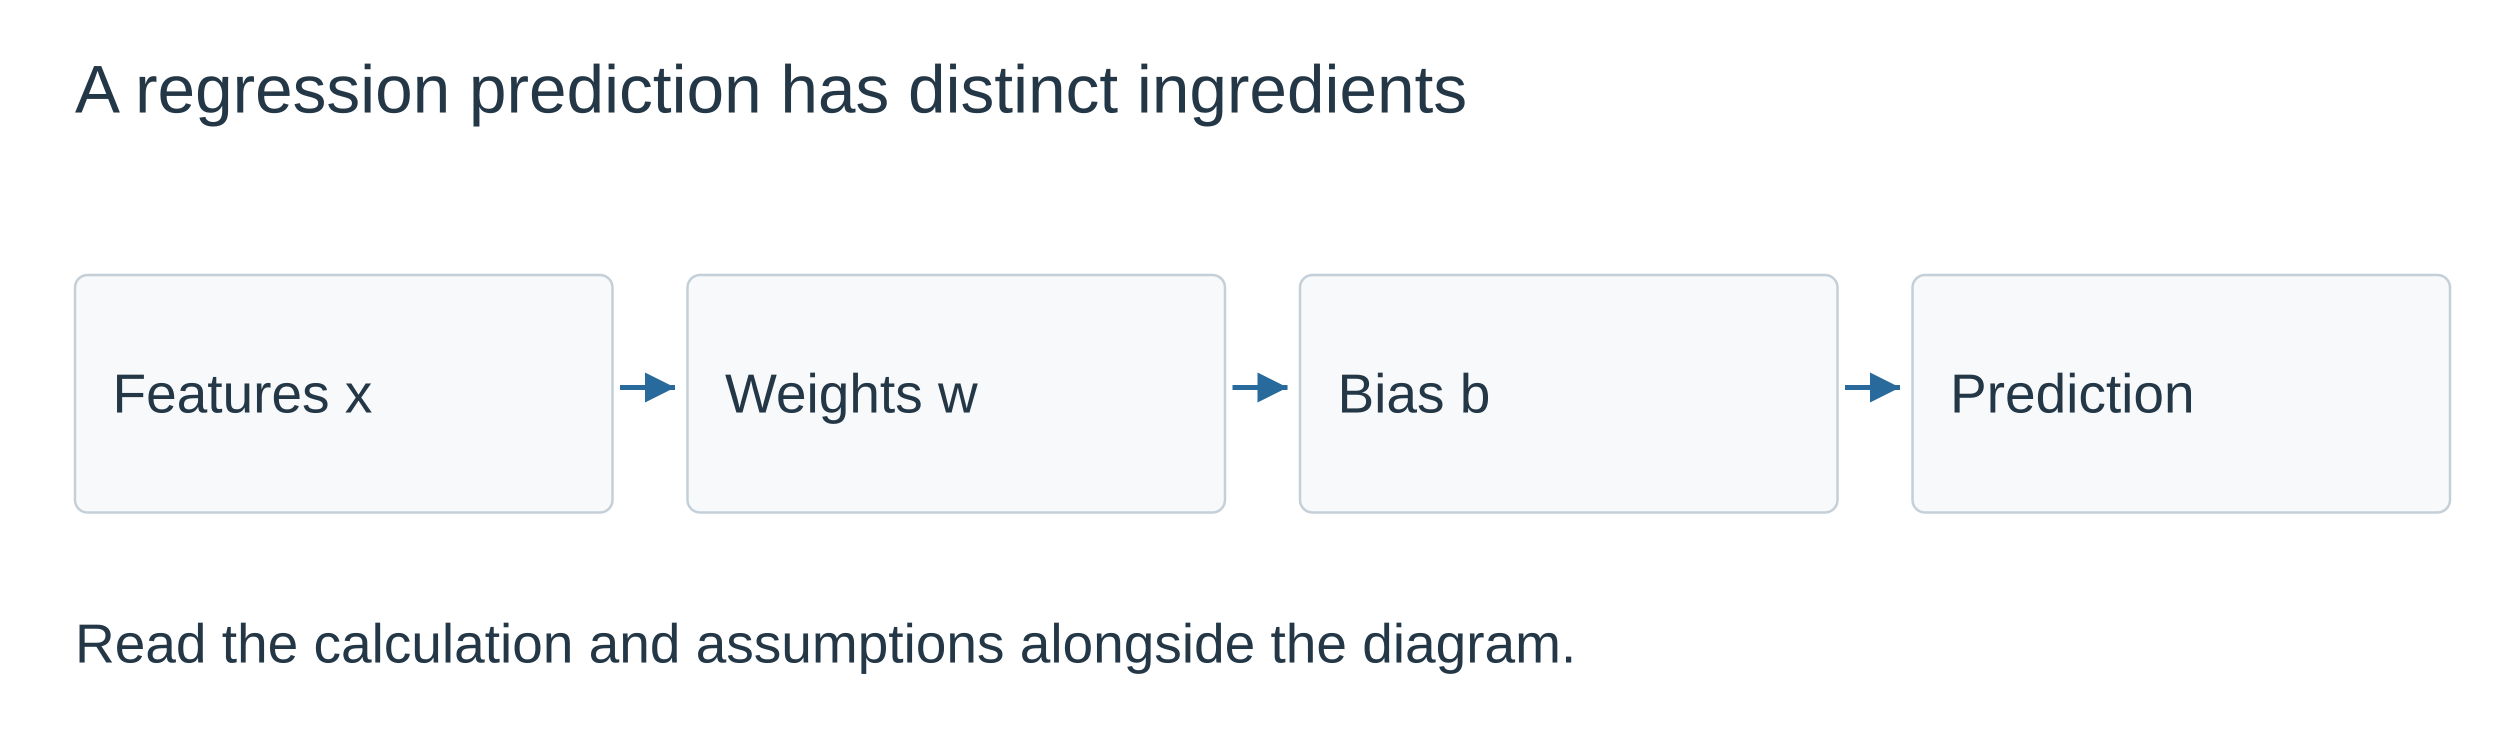
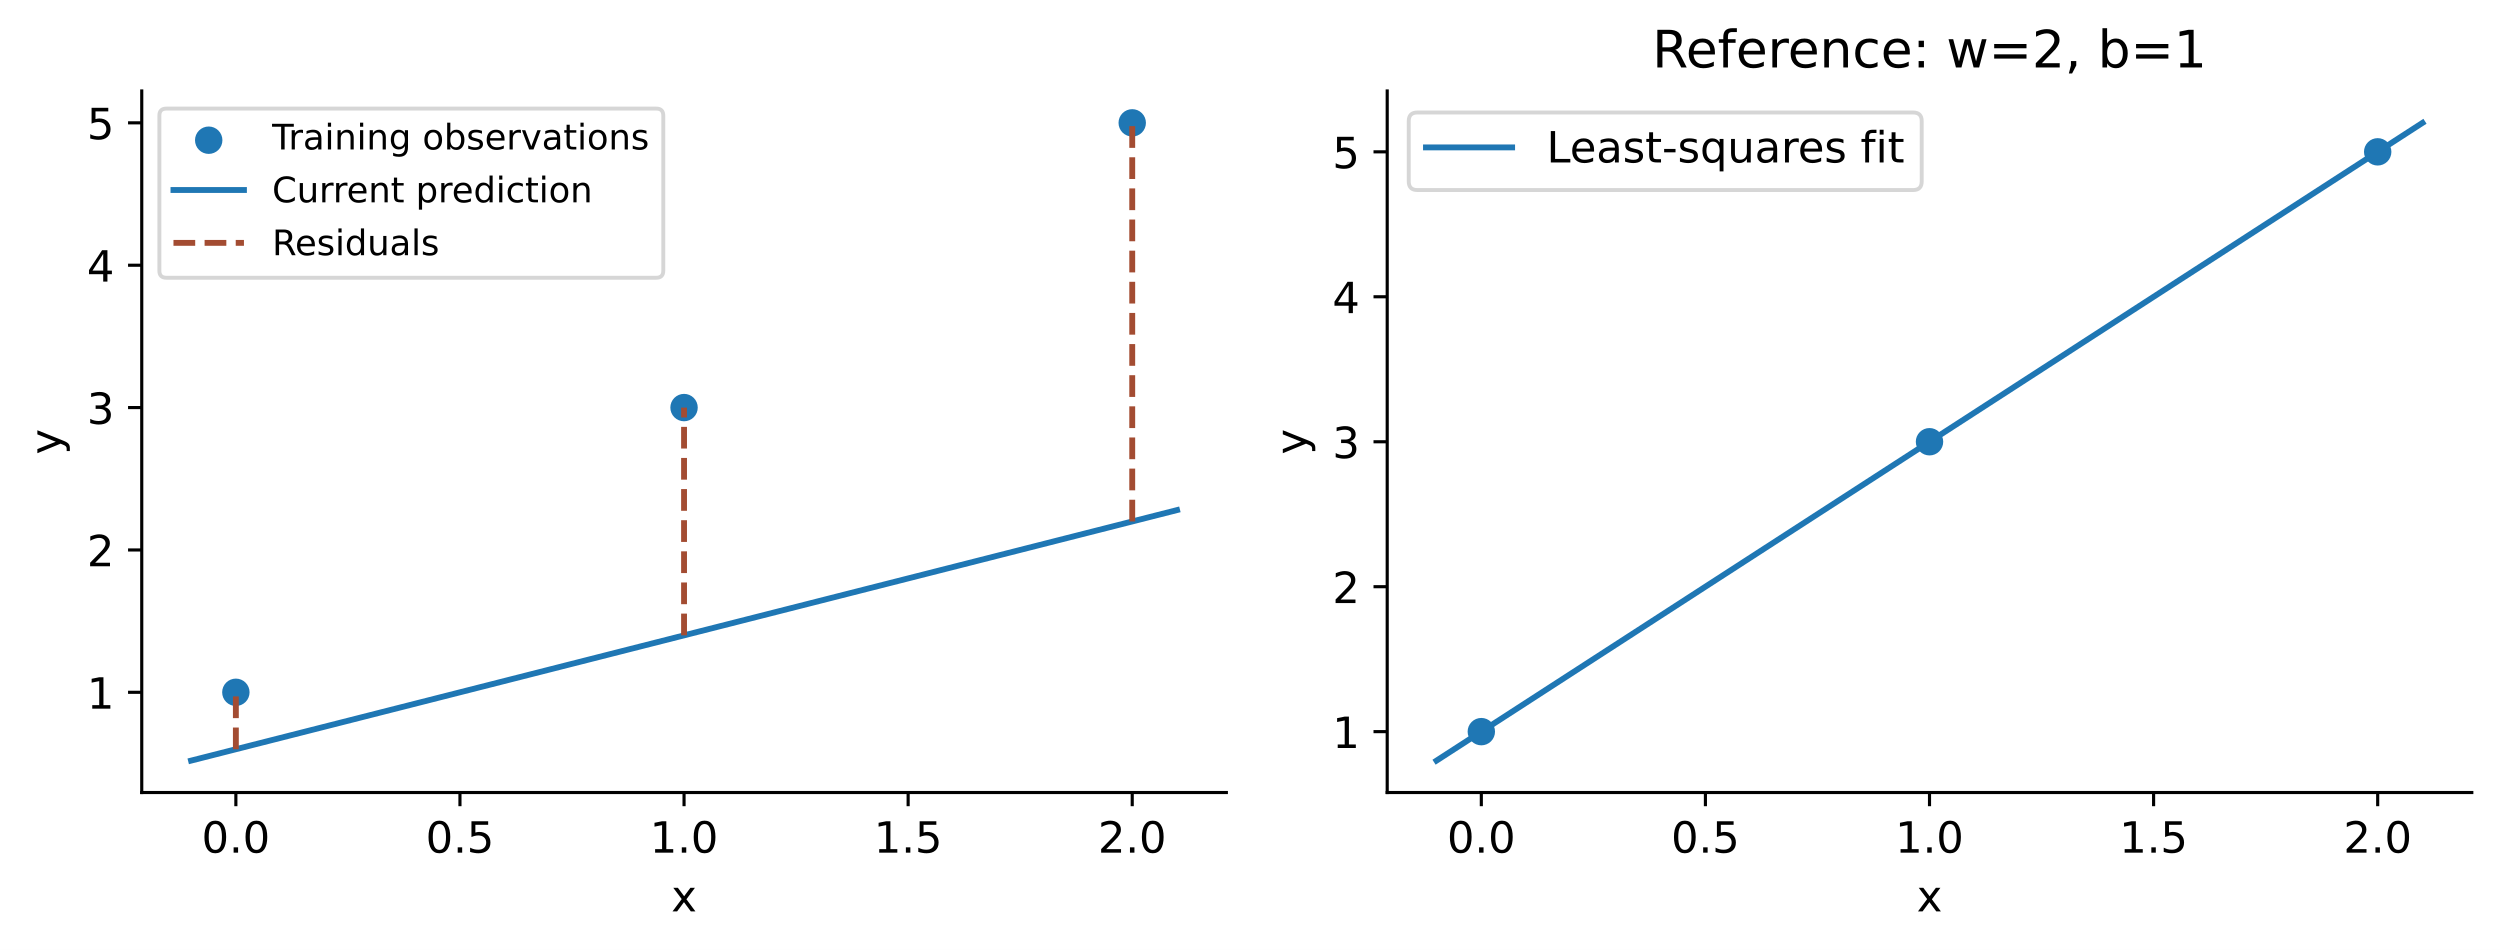
- <svg xmlns="http://www.w3.org/2000/svg" viewBox="0 0 1000 300" role="img" aria-labelledby="t d">
-   <rect width="1000" height="300" fill="white" />
+ <svg xmlns="http://www.w3.org/2000/svg" xmlns:xlink="http://www.w3.org/1999/xlink" width="638.439pt" height="242.59pt" viewBox="0 0 638.439 242.59" version="1.1">
  <defs>
-     <marker id="arrow" markerWidth="7" markerHeight="7" refX="6" refY="3" orient="auto">
-       <path d="M0 0L6 3L0 6" fill="#286a9b" />
-     </marker>
+     <style type="text/css">*{stroke-linejoin: round; stroke-linecap: butt}</style>
  </defs>
-   <style>text{font-family:Arial,sans-serif;fill:#243746}.box{fill:#f7f9fb;stroke:#c4cfd8}</style>
-   <text x="30" y="45" font-size="27">A regression prediction has distinct ingredients</text>
-   <rect x="30" y="110" width="215" height="95" rx="5" class="box" />
-   <text x="45" y="165" font-size="22">Features x</text>
-   <path d="M248 155L270 155" fill="none" stroke="#286a9b" stroke-width="2" marker-end="url(#arrow)" />
-   <rect x="275" y="110" width="215" height="95" rx="5" class="box" />
-   <text x="290" y="165" font-size="22">Weights w</text>
-   <path d="M493 155L515 155" fill="none" stroke="#286a9b" stroke-width="2" marker-end="url(#arrow)" />
-   <rect x="520" y="110" width="215" height="95" rx="5" class="box" />
-   <text x="535" y="165" font-size="22">Bias b</text>
-   <path d="M738 155L760 155" fill="none" stroke="#286a9b" stroke-width="2" marker-end="url(#arrow)" />
-   <rect x="765" y="110" width="215" height="95" rx="5" class="box" />
-   <text x="780" y="165" font-size="22">Prediction</text>
-   <text x="30" y="265" font-size="22">Read the calculation and assumptions alongside the diagram.</text>
+   <g id="figure_1">
+     <g id="patch_1">
+       <path d="M 0 242.59 L 638.439 242.59 L 638.439 0 L 0 0 z " style="fill: #ffffff" />
+     </g>
+     <g id="axes_1">
+       <g id="patch_2">
+         <path d="M 36.199 202.39 L 313.179 202.39 L 313.179 23.23 L 36.199 23.23 z " style="fill: #ffffff" />
+       </g>
+       <g id="PathCollection_1">
+         <defs>
+           <path id="m45d6f240dc" d="M 0 3 C 0.796 3 1.559 2.684 2.121 2.121 C 2.684 1.559 3 0.796 3 0 C 3 -0.796 2.684 -1.559 2.121 -2.121 C 1.559 -2.684 0.796 -3 0 -3 C -0.796 -3 -1.559 -2.684 -2.121 -2.121 C -2.684 -1.559 -3 -0.796 -3 0 C -3 0.796 -2.684 1.559 -2.121 2.121 C -1.559 2.684 -0.796 3 0 3 z " style="stroke: #1f77b4" />
+         </defs>
+         <g clip-path="url(#p4429143503)">
+           <use xlink:href="#m45d6f240dc" x="60.234" y="176.796" style="fill: #1f77b4; stroke: #1f77b4" />
+           <use xlink:href="#m45d6f240dc" x="174.689" y="104.085" style="fill: #1f77b4; stroke: #1f77b4" />
+           <use xlink:href="#m45d6f240dc" x="289.143" y="31.374" style="fill: #1f77b4; stroke: #1f77b4" />
+         </g>
+       </g>
+       <g id="matplotlib.axis_1">
+         <g id="xtick_1">
+           <g id="line2d_1">
+             <defs>
+               <path id="m488ecf1b83" d="M 0 0 L 0 3.5 " style="stroke: #000000; stroke-width: 0.8" />
+             </defs>
+             <g>
+               <use xlink:href="#m488ecf1b83" x="60.234" y="202.39" style="stroke: #000000; stroke-width: 0.8" />
+             </g>
+           </g>
+           <g id="text_1">
+             <text style="font-size: 11px; font-family: 'DejaVu Sans', 'Bitstream Vera Sans', 'Computer Modern Sans Serif', 'Lucida Grande', 'Verdana', 'Geneva', 'Lucid', 'Arial', 'Helvetica', 'Avant Garde', sans-serif; text-anchor: middle" x="60.234" y="217.747" transform="rotate(-0 60.23421 217.7474)">0.0</text>
+           </g>
+         </g>
+         <g id="xtick_2">
+           <g id="line2d_2">
+             <g>
+               <use xlink:href="#m488ecf1b83" x="117.461" y="202.39" style="stroke: #000000; stroke-width: 0.8" />
+             </g>
+           </g>
+           <g id="text_2">
+             <text style="font-size: 11px; font-family: 'DejaVu Sans', 'Bitstream Vera Sans', 'Computer Modern Sans Serif', 'Lucida Grande', 'Verdana', 'Geneva', 'Lucid', 'Arial', 'Helvetica', 'Avant Garde', sans-serif; text-anchor: middle" x="117.461" y="217.747" transform="rotate(-0 117.4615 217.7474)">0.5</text>
+           </g>
+         </g>
+         <g id="xtick_3">
+           <g id="line2d_3">
+             <g>
+               <use xlink:href="#m488ecf1b83" x="174.689" y="202.39" style="stroke: #000000; stroke-width: 0.8" />
+             </g>
+           </g>
+           <g id="text_3">
+             <text style="font-size: 11px; font-family: 'DejaVu Sans', 'Bitstream Vera Sans', 'Computer Modern Sans Serif', 'Lucida Grande', 'Verdana', 'Geneva', 'Lucid', 'Arial', 'Helvetica', 'Avant Garde', sans-serif; text-anchor: middle" x="174.689" y="217.747" transform="rotate(-0 174.6887 217.7474)">1.0</text>
+           </g>
+         </g>
+         <g id="xtick_4">
+           <g id="line2d_4">
+             <g>
+               <use xlink:href="#m488ecf1b83" x="231.916" y="202.39" style="stroke: #000000; stroke-width: 0.8" />
+             </g>
+           </g>
+           <g id="text_4">
+             <text style="font-size: 11px; font-family: 'DejaVu Sans', 'Bitstream Vera Sans', 'Computer Modern Sans Serif', 'Lucida Grande', 'Verdana', 'Geneva', 'Lucid', 'Arial', 'Helvetica', 'Avant Garde', sans-serif; text-anchor: middle" x="231.916" y="217.747" transform="rotate(-0 231.916 217.7474)">1.5</text>
+           </g>
+         </g>
+         <g id="xtick_5">
+           <g id="line2d_5">
+             <g>
+               <use xlink:href="#m488ecf1b83" x="289.143" y="202.39" style="stroke: #000000; stroke-width: 0.8" />
+             </g>
+           </g>
+           <g id="text_5">
+             <text style="font-size: 11px; font-family: 'DejaVu Sans', 'Bitstream Vera Sans', 'Computer Modern Sans Serif', 'Lucida Grande', 'Verdana', 'Geneva', 'Lucid', 'Arial', 'Helvetica', 'Avant Garde', sans-serif; text-anchor: middle" x="289.143" y="217.747" transform="rotate(-0 289.1433 217.7474)">2.0</text>
+           </g>
+         </g>
+         <g id="text_6">
+           <text style="font-size: 11px; font-family: 'DejaVu Sans', 'Bitstream Vera Sans', 'Computer Modern Sans Serif', 'Lucida Grande', 'Verdana', 'Geneva', 'Lucid', 'Arial', 'Helvetica', 'Avant Garde', sans-serif; text-anchor: middle" x="174.689" y="232.747" transform="rotate(-0 174.6887 232.7474)">x</text>
+         </g>
+       </g>
+       <g id="matplotlib.axis_2">
+         <g id="ytick_1">
+           <g id="line2d_6">
+             <defs>
+               <path id="m5c8d20cc0f" d="M 0 0 L -3.5 0 " style="stroke: #000000; stroke-width: 0.8" />
+             </defs>
+             <g>
+               <use xlink:href="#m5c8d20cc0f" x="36.199" y="176.796" style="stroke: #000000; stroke-width: 0.8" />
+             </g>
+           </g>
+           <g id="text_7">
+             <text style="font-size: 11px; font-family: 'DejaVu Sans', 'Bitstream Vera Sans', 'Computer Modern Sans Serif', 'Lucida Grande', 'Verdana', 'Geneva', 'Lucid', 'Arial', 'Helvetica', 'Avant Garde', sans-serif; text-anchor: end" x="29.199" y="180.974" transform="rotate(-0 29.19875 180.9744)">1</text>
+           </g>
+         </g>
+         <g id="ytick_2">
+           <g id="line2d_7">
+             <g>
+               <use xlink:href="#m5c8d20cc0f" x="36.199" y="140.44" style="stroke: #000000; stroke-width: 0.8" />
+             </g>
+           </g>
+           <g id="text_8">
+             <text style="font-size: 11px; font-family: 'DejaVu Sans', 'Bitstream Vera Sans', 'Computer Modern Sans Serif', 'Lucida Grande', 'Verdana', 'Geneva', 'Lucid', 'Arial', 'Helvetica', 'Avant Garde', sans-serif; text-anchor: end" x="29.199" y="144.619" transform="rotate(-0 29.19875 144.6188)">2</text>
+           </g>
+         </g>
+         <g id="ytick_3">
+           <g id="line2d_8">
+             <g>
+               <use xlink:href="#m5c8d20cc0f" x="36.199" y="104.085" style="stroke: #000000; stroke-width: 0.8" />
+             </g>
+           </g>
+           <g id="text_9">
+             <text style="font-size: 11px; font-family: 'DejaVu Sans', 'Bitstream Vera Sans', 'Computer Modern Sans Serif', 'Lucida Grande', 'Verdana', 'Geneva', 'Lucid', 'Arial', 'Helvetica', 'Avant Garde', sans-serif; text-anchor: end" x="29.199" y="108.263" transform="rotate(-0 29.19875 108.2633)">3</text>
+           </g>
+         </g>
+         <g id="ytick_4">
+           <g id="line2d_9">
+             <g>
+               <use xlink:href="#m5c8d20cc0f" x="36.199" y="67.729" style="stroke: #000000; stroke-width: 0.8" />
+             </g>
+           </g>
+           <g id="text_10">
+             <text style="font-size: 11px; font-family: 'DejaVu Sans', 'Bitstream Vera Sans', 'Computer Modern Sans Serif', 'Lucida Grande', 'Verdana', 'Geneva', 'Lucid', 'Arial', 'Helvetica', 'Avant Garde', sans-serif; text-anchor: end" x="29.199" y="71.908" transform="rotate(-0 29.19875 71.9078)">4</text>
+           </g>
+         </g>
+         <g id="ytick_5">
+           <g id="line2d_10">
+             <g>
+               <use xlink:href="#m5c8d20cc0f" x="36.199" y="31.374" style="stroke: #000000; stroke-width: 0.8" />
+             </g>
+           </g>
+           <g id="text_11">
+             <text style="font-size: 11px; font-family: 'DejaVu Sans', 'Bitstream Vera Sans', 'Computer Modern Sans Serif', 'Lucida Grande', 'Verdana', 'Geneva', 'Lucid', 'Arial', 'Helvetica', 'Avant Garde', sans-serif; text-anchor: end" x="29.199" y="35.552" transform="rotate(-0 29.19875 35.55228)">5</text>
+           </g>
+         </g>
+         <g id="text_12">
+           <text style="font-size: 11px; font-family: 'DejaVu Sans', 'Bitstream Vera Sans', 'Computer Modern Sans Serif', 'Lucida Grande', 'Verdana', 'Geneva', 'Lucid', 'Arial', 'Helvetica', 'Avant Garde', sans-serif; text-anchor: middle" x="15.557" y="112.81" transform="rotate(-90 15.55742 112.8099)">y</text>
+         </g>
+       </g>
+       <g id="line2d_11">
+         <path d="M 48.789 194.246 L 51.332 193.6 L 53.876 192.954 L 56.419 192.307 L 58.962 191.661 L 61.506 191.015 L 64.049 190.368 L 66.593 189.722 L 69.136 189.076 L 71.68 188.429 L 74.223 187.783 L 76.767 187.137 L 79.31 186.49 L 81.853 185.844 L 84.397 185.198 L 86.94 184.551 L 89.484 183.905 L 92.027 183.259 L 94.571 182.613 L 97.114 181.966 L 99.657 181.32 L 102.201 180.674 L 104.744 180.027 L 107.288 179.381 L 109.831 178.735 L 112.375 178.088 L 114.918 177.442 L 117.461 176.796 L 120.005 176.149 L 122.548 175.503 L 125.092 174.857 L 127.635 174.21 L 130.179 173.564 L 132.722 172.918 L 135.266 172.271 L 137.809 171.625 L 140.352 170.979 L 142.896 170.332 L 145.439 169.686 L 147.983 169.04 L 150.526 168.393 L 153.07 167.747 L 155.613 167.101 L 158.156 166.455 L 160.7 165.808 L 163.243 165.162 L 165.787 164.516 L 168.33 163.869 L 170.874 163.223 L 173.417 162.577 L 175.96 161.93 L 178.504 161.284 L 181.047 160.638 L 183.591 159.991 L 186.134 159.345 L 188.678 158.699 L 191.221 158.052 L 193.765 157.406 L 196.308 156.76 L 198.851 156.113 L 201.395 155.467 L 203.938 154.821 L 206.482 154.174 L 209.025 153.528 L 211.569 152.882 L 214.112 152.235 L 216.655 151.589 L 219.199 150.943 L 221.742 150.297 L 224.286 149.65 L 226.829 149.004 L 229.373 148.358 L 231.916 147.711 L 234.459 147.065 L 237.003 146.419 L 239.546 145.772 L 242.09 145.126 L 244.633 144.48 L 247.177 143.833 L 249.72 143.187 L 252.263 142.541 L 254.807 141.894 L 257.35 141.248 L 259.894 140.602 L 262.437 139.955 L 264.981 139.309 L 267.524 138.663 L 270.068 138.016 L 272.611 137.37 L 275.154 136.724 L 277.698 136.077 L 280.241 135.431 L 282.785 134.785 L 285.328 134.139 L 287.872 133.492 L 290.415 132.846 L 292.958 132.2 L 295.502 131.553 L 298.045 130.907 L 300.589 130.261 " clip-path="url(#p4429143503)" style="fill: none; stroke: #1f77b4; stroke-width: 1.5; stroke-linecap: square" />
+       </g>
+       <g id="LineCollection_1">
+         <path d="M 60.234 191.338 L 60.234 176.796 " clip-path="url(#p4429143503)" style="fill: none; stroke-dasharray: 5.55,2.4; stroke-dashoffset: 0; stroke: #a34c32; stroke-width: 1.5" />
+         <path d="M 174.689 162.253 L 174.689 104.085 " clip-path="url(#p4429143503)" style="fill: none; stroke-dasharray: 5.55,2.4; stroke-dashoffset: 0; stroke: #a34c32; stroke-width: 1.5" />
+         <path d="M 289.143 133.169 L 289.143 31.374 " clip-path="url(#p4429143503)" style="fill: none; stroke-dasharray: 5.55,2.4; stroke-dashoffset: 0; stroke: #a34c32; stroke-width: 1.5" />
+       </g>
+       <g id="patch_3">
+         <path d="M 36.199 202.39 L 36.199 23.23 " style="fill: none; stroke: #000000; stroke-width: 0.8; stroke-linejoin: miter; stroke-linecap: square" />
+       </g>
+       <g id="patch_4">
+         <path d="M 36.199 202.39 L 313.179 202.39 " style="fill: none; stroke: #000000; stroke-width: 0.8; stroke-linejoin: miter; stroke-linecap: square" />
+       </g>
+       <g id="legend_1">
+         <g id="patch_5">
+           <path d="M 42.499 70.932 L 167.586 70.932 Q 169.386 70.932 169.386 69.132 L 169.386 29.53 Q 169.386 27.73 167.586 27.73 L 42.499 27.73 Q 40.699 27.73 40.699 29.53 L 40.699 69.132 Q 40.699 70.932 42.499 70.932 z " style="fill: #ffffff; opacity: 0.8; stroke: #cccccc; stroke-linejoin: miter" />
+         </g>
+         <g id="PathCollection_2">
+           <g>
+             <use xlink:href="#m45d6f240dc" x="53.299" y="35.806" style="fill: #1f77b4; stroke: #1f77b4" />
+           </g>
+         </g>
+         <g id="text_13">
+           <text style="font-size: 9px; font-family: 'DejaVu Sans', 'Bitstream Vera Sans', 'Computer Modern Sans Serif', 'Lucida Grande', 'Verdana', 'Geneva', 'Lucid', 'Arial', 'Helvetica', 'Avant Garde', sans-serif; text-anchor: start" x="69.499" y="38.169" transform="rotate(-0 69.49875 38.16853)">Training observations</text>
+         </g>
+         <g id="line2d_12">
+           <path d="M 44.299 48.519 L 53.299 48.519 L 62.299 48.519 " style="fill: none; stroke: #1f77b4; stroke-width: 1.5; stroke-linecap: square" />
+         </g>
+         <g id="text_14">
+           <text style="font-size: 9px; font-family: 'DejaVu Sans', 'Bitstream Vera Sans', 'Computer Modern Sans Serif', 'Lucida Grande', 'Verdana', 'Geneva', 'Lucid', 'Arial', 'Helvetica', 'Avant Garde', sans-serif; text-anchor: start" x="69.499" y="51.669" transform="rotate(-0 69.49875 51.66923)">Current prediction</text>
+         </g>
+         <g id="line2d_13">
+           <path d="M 44.299 62.02 L 62.299 62.02 " style="fill: none; stroke-dasharray: 5.55,2.4; stroke-dashoffset: 0; stroke: #a34c32; stroke-width: 1.5" />
+         </g>
+         <g id="text_15">
+           <text style="font-size: 9px; font-family: 'DejaVu Sans', 'Bitstream Vera Sans', 'Computer Modern Sans Serif', 'Lucida Grande', 'Verdana', 'Geneva', 'Lucid', 'Arial', 'Helvetica', 'Avant Garde', sans-serif; text-anchor: start" x="69.499" y="65.17" transform="rotate(-0 69.49875 65.16994)">Residuals</text>
+         </g>
+       </g>
+     </g>
+     <g id="axes_2">
+       <g id="patch_6">
+         <path d="M 354.259 202.39 L 631.239 202.39 L 631.239 23.23 L 354.259 23.23 z " style="fill: #ffffff" />
+       </g>
+       <g id="PathCollection_3">
+         <g clip-path="url(#p4c53b382be)">
+           <use xlink:href="#m45d6f240dc" x="378.294" y="186.843" style="fill: #1f77b4; stroke: #1f77b4" />
+           <use xlink:href="#m45d6f240dc" x="492.749" y="112.81" style="fill: #1f77b4; stroke: #1f77b4" />
+           <use xlink:href="#m45d6f240dc" x="607.203" y="38.777" style="fill: #1f77b4; stroke: #1f77b4" />
+         </g>
+       </g>
+       <g id="matplotlib.axis_3">
+         <g id="xtick_6">
+           <g id="line2d_14">
+             <g>
+               <use xlink:href="#m488ecf1b83" x="378.294" y="202.39" style="stroke: #000000; stroke-width: 0.8" />
+             </g>
+           </g>
+           <g id="text_16">
+             <text style="font-size: 11px; font-family: 'DejaVu Sans', 'Bitstream Vera Sans', 'Computer Modern Sans Serif', 'Lucida Grande', 'Verdana', 'Geneva', 'Lucid', 'Arial', 'Helvetica', 'Avant Garde', sans-serif; text-anchor: middle" x="378.294" y="217.747" transform="rotate(-0 378.2942 217.7474)">0.0</text>
+           </g>
+         </g>
+         <g id="xtick_7">
+           <g id="line2d_15">
+             <g>
+               <use xlink:href="#m488ecf1b83" x="435.521" y="202.39" style="stroke: #000000; stroke-width: 0.8" />
+             </g>
+           </g>
+           <g id="text_17">
+             <text style="font-size: 11px; font-family: 'DejaVu Sans', 'Bitstream Vera Sans', 'Computer Modern Sans Serif', 'Lucida Grande', 'Verdana', 'Geneva', 'Lucid', 'Arial', 'Helvetica', 'Avant Garde', sans-serif; text-anchor: middle" x="435.521" y="217.747" transform="rotate(-0 435.5215 217.7474)">0.5</text>
+           </g>
+         </g>
+         <g id="xtick_8">
+           <g id="line2d_16">
+             <g>
+               <use xlink:href="#m488ecf1b83" x="492.749" y="202.39" style="stroke: #000000; stroke-width: 0.8" />
+             </g>
+           </g>
+           <g id="text_18">
+             <text style="font-size: 11px; font-family: 'DejaVu Sans', 'Bitstream Vera Sans', 'Computer Modern Sans Serif', 'Lucida Grande', 'Verdana', 'Geneva', 'Lucid', 'Arial', 'Helvetica', 'Avant Garde', sans-serif; text-anchor: middle" x="492.749" y="217.747" transform="rotate(-0 492.7487 217.7474)">1.0</text>
+           </g>
+         </g>
+         <g id="xtick_9">
+           <g id="line2d_17">
+             <g>
+               <use xlink:href="#m488ecf1b83" x="549.976" y="202.39" style="stroke: #000000; stroke-width: 0.8" />
+             </g>
+           </g>
+           <g id="text_19">
+             <text style="font-size: 11px; font-family: 'DejaVu Sans', 'Bitstream Vera Sans', 'Computer Modern Sans Serif', 'Lucida Grande', 'Verdana', 'Geneva', 'Lucid', 'Arial', 'Helvetica', 'Avant Garde', sans-serif; text-anchor: middle" x="549.976" y="217.747" transform="rotate(-0 549.976 217.7474)">1.5</text>
+           </g>
+         </g>
+         <g id="xtick_10">
+           <g id="line2d_18">
+             <g>
+               <use xlink:href="#m488ecf1b83" x="607.203" y="202.39" style="stroke: #000000; stroke-width: 0.8" />
+             </g>
+           </g>
+           <g id="text_20">
+             <text style="font-size: 11px; font-family: 'DejaVu Sans', 'Bitstream Vera Sans', 'Computer Modern Sans Serif', 'Lucida Grande', 'Verdana', 'Geneva', 'Lucid', 'Arial', 'Helvetica', 'Avant Garde', sans-serif; text-anchor: middle" x="607.203" y="217.747" transform="rotate(-0 607.2033 217.7474)">2.0</text>
+           </g>
+         </g>
+         <g id="text_21">
+           <text style="font-size: 11px; font-family: 'DejaVu Sans', 'Bitstream Vera Sans', 'Computer Modern Sans Serif', 'Lucida Grande', 'Verdana', 'Geneva', 'Lucid', 'Arial', 'Helvetica', 'Avant Garde', sans-serif; text-anchor: middle" x="492.749" y="232.747" transform="rotate(-0 492.7487 232.7474)">x</text>
+         </g>
+       </g>
+       <g id="matplotlib.axis_4">
+         <g id="ytick_6">
+           <g id="line2d_19">
+             <g>
+               <use xlink:href="#m5c8d20cc0f" x="354.259" y="186.843" style="stroke: #000000; stroke-width: 0.8" />
+             </g>
+           </g>
+           <g id="text_22">
+             <text style="font-size: 11px; font-family: 'DejaVu Sans', 'Bitstream Vera Sans', 'Computer Modern Sans Serif', 'Lucida Grande', 'Verdana', 'Geneva', 'Lucid', 'Arial', 'Helvetica', 'Avant Garde', sans-serif; text-anchor: end" x="347.259" y="191.022" transform="rotate(-0 347.2588 191.0217)">1</text>
+           </g>
+         </g>
+         <g id="ytick_7">
+           <g id="line2d_20">
+             <g>
+               <use xlink:href="#m5c8d20cc0f" x="354.259" y="149.826" style="stroke: #000000; stroke-width: 0.8" />
+             </g>
+           </g>
+           <g id="text_23">
+             <text style="font-size: 11px; font-family: 'DejaVu Sans', 'Bitstream Vera Sans', 'Computer Modern Sans Serif', 'Lucida Grande', 'Verdana', 'Geneva', 'Lucid', 'Arial', 'Helvetica', 'Avant Garde', sans-serif; text-anchor: end" x="347.259" y="154.005" transform="rotate(-0 347.2588 154.0052)">2</text>
+           </g>
+         </g>
+         <g id="ytick_8">
+           <g id="line2d_21">
+             <g>
+               <use xlink:href="#m5c8d20cc0f" x="354.259" y="112.81" style="stroke: #000000; stroke-width: 0.8" />
+             </g>
+           </g>
+           <g id="text_24">
+             <text style="font-size: 11px; font-family: 'DejaVu Sans', 'Bitstream Vera Sans', 'Computer Modern Sans Serif', 'Lucida Grande', 'Verdana', 'Geneva', 'Lucid', 'Arial', 'Helvetica', 'Avant Garde', sans-serif; text-anchor: end" x="347.259" y="116.989" transform="rotate(-0 347.2588 116.9886)">3</text>
+           </g>
+         </g>
+         <g id="ytick_9">
+           <g id="line2d_22">
+             <g>
+               <use xlink:href="#m5c8d20cc0f" x="354.259" y="75.793" style="stroke: #000000; stroke-width: 0.8" />
+             </g>
+           </g>
+           <g id="text_25">
+             <text style="font-size: 11px; font-family: 'DejaVu Sans', 'Bitstream Vera Sans', 'Computer Modern Sans Serif', 'Lucida Grande', 'Verdana', 'Geneva', 'Lucid', 'Arial', 'Helvetica', 'Avant Garde', sans-serif; text-anchor: end" x="347.259" y="79.972" transform="rotate(-0 347.2588 79.97212)">4</text>
+           </g>
+         </g>
+         <g id="ytick_10">
+           <g id="line2d_23">
+             <g>
+               <use xlink:href="#m5c8d20cc0f" x="354.259" y="38.777" style="stroke: #000000; stroke-width: 0.8" />
+             </g>
+           </g>
+           <g id="text_26">
+             <text style="font-size: 11px; font-family: 'DejaVu Sans', 'Bitstream Vera Sans', 'Computer Modern Sans Serif', 'Lucida Grande', 'Verdana', 'Geneva', 'Lucid', 'Arial', 'Helvetica', 'Avant Garde', sans-serif; text-anchor: end" x="347.259" y="42.956" transform="rotate(-0 347.2588 42.95559)">5</text>
+           </g>
+         </g>
+         <g id="text_27">
+           <text style="font-size: 11px; font-family: 'DejaVu Sans', 'Bitstream Vera Sans', 'Computer Modern Sans Serif', 'Lucida Grande', 'Verdana', 'Geneva', 'Lucid', 'Arial', 'Helvetica', 'Avant Garde', sans-serif; text-anchor: middle" x="333.617" y="112.81" transform="rotate(-90 333.6174 112.8099)">y</text>
+         </g>
+       </g>
+       <g id="line2d_24">
+         <path d="M 366.849 194.246 L 369.392 192.601 L 371.936 190.956 L 374.479 189.311 L 377.022 187.666 L 379.566 186.02 L 382.109 184.375 L 384.653 182.73 L 387.196 181.085 L 389.74 179.44 L 392.283 177.795 L 394.827 176.149 L 397.37 174.504 L 399.913 172.859 L 402.457 171.214 L 405 169.569 L 407.544 167.923 L 410.087 166.278 L 412.631 164.633 L 415.174 162.988 L 417.717 161.343 L 420.261 159.698 L 422.804 158.052 L 425.348 156.407 L 427.891 154.762 L 430.435 153.117 L 432.978 151.472 L 435.521 149.826 L 438.065 148.181 L 440.608 146.536 L 443.152 144.891 L 445.695 143.246 L 448.239 141.601 L 450.782 139.955 L 453.326 138.31 L 455.869 136.665 L 458.412 135.02 L 460.956 133.375 L 463.499 131.729 L 466.043 130.084 L 468.586 128.439 L 471.13 126.794 L 473.673 125.149 L 476.216 123.504 L 478.76 121.858 L 481.303 120.213 L 483.847 118.568 L 486.39 116.923 L 488.934 115.278 L 491.477 113.633 L 494.02 111.987 L 496.564 110.342 L 499.107 108.697 L 501.651 107.052 L 504.194 105.407 L 506.738 103.761 L 509.281 102.116 L 511.825 100.471 L 514.368 98.826 L 516.911 97.181 L 519.455 95.536 L 521.998 93.89 L 524.542 92.245 L 527.085 90.6 L 529.629 88.955 L 532.172 87.31 L 534.715 85.664 L 537.259 84.019 L 539.802 82.374 L 542.346 80.729 L 544.889 79.084 L 547.433 77.439 L 549.976 75.793 L 552.519 74.148 L 555.063 72.503 L 557.606 70.858 L 560.15 69.213 L 562.693 67.568 L 565.237 65.922 L 567.78 64.277 L 570.323 62.632 L 572.867 60.987 L 575.41 59.342 L 577.954 57.696 L 580.497 56.051 L 583.041 54.406 L 585.584 52.761 L 588.128 51.116 L 590.671 49.471 L 593.214 47.825 L 595.758 46.18 L 598.301 44.535 L 600.845 42.89 L 603.388 41.245 L 605.932 39.599 L 608.475 37.954 L 611.018 36.309 L 613.562 34.664 L 616.105 33.019 L 618.649 31.374 " clip-path="url(#p4c53b382be)" style="fill: none; stroke: #1f77b4; stroke-width: 1.5; stroke-linecap: square" />
+       </g>
+       <g id="patch_7">
+         <path d="M 354.259 202.39 L 354.259 23.23 " style="fill: none; stroke: #000000; stroke-width: 0.8; stroke-linejoin: miter; stroke-linecap: square" />
+       </g>
+       <g id="patch_8">
+         <path d="M 354.259 202.39 L 631.239 202.39 " style="fill: none; stroke: #000000; stroke-width: 0.8; stroke-linejoin: miter; stroke-linecap: square" />
+       </g>
+       <g id="text_28">
+         <text style="font-size: 13.2px; font-family: 'DejaVu Sans', 'Bitstream Vera Sans', 'Computer Modern Sans Serif', 'Lucida Grande', 'Verdana', 'Geneva', 'Lucid', 'Arial', 'Helvetica', 'Avant Garde', sans-serif; text-anchor: middle" x="492.749" y="17.23" transform="rotate(-0 492.7487 17.22994)">Reference: w=2, b=1</text>
+       </g>
+       <g id="legend_2">
+         <g id="patch_9">
+           <path d="M 361.959 48.531 L 488.557 48.531 Q 490.757 48.531 490.757 46.331 L 490.757 30.93 Q 490.757 28.73 488.557 28.73 L 361.959 28.73 Q 359.759 28.73 359.759 30.93 L 359.759 46.331 Q 359.759 48.531 361.959 48.531 z " style="fill: #ffffff; opacity: 0.8; stroke: #cccccc; stroke-linejoin: miter" />
+         </g>
+         <g id="line2d_25">
+           <path d="M 364.159 37.638 L 375.159 37.638 L 386.159 37.638 " style="fill: none; stroke: #1f77b4; stroke-width: 1.5; stroke-linecap: square" />
+         </g>
+         <g id="text_29">
+           <text style="font-size: 11px; font-family: 'DejaVu Sans', 'Bitstream Vera Sans', 'Computer Modern Sans Serif', 'Lucida Grande', 'Verdana', 'Geneva', 'Lucid', 'Arial', 'Helvetica', 'Avant Garde', sans-serif; text-anchor: start" x="394.959" y="41.488" transform="rotate(-0 394.9588 41.48822)">Least-squares fit</text>
+         </g>
+       </g>
+     </g>
+   </g>
+   <defs>
+     <clipPath id="p4429143503">
+       <rect x="36.199" y="23.23" width="276.98" height="179.16" />
+     </clipPath>
+     <clipPath id="p4c53b382be">
+       <rect x="354.259" y="23.23" width="276.98" height="179.16" />
+     </clipPath>
+   </defs>
</svg>
